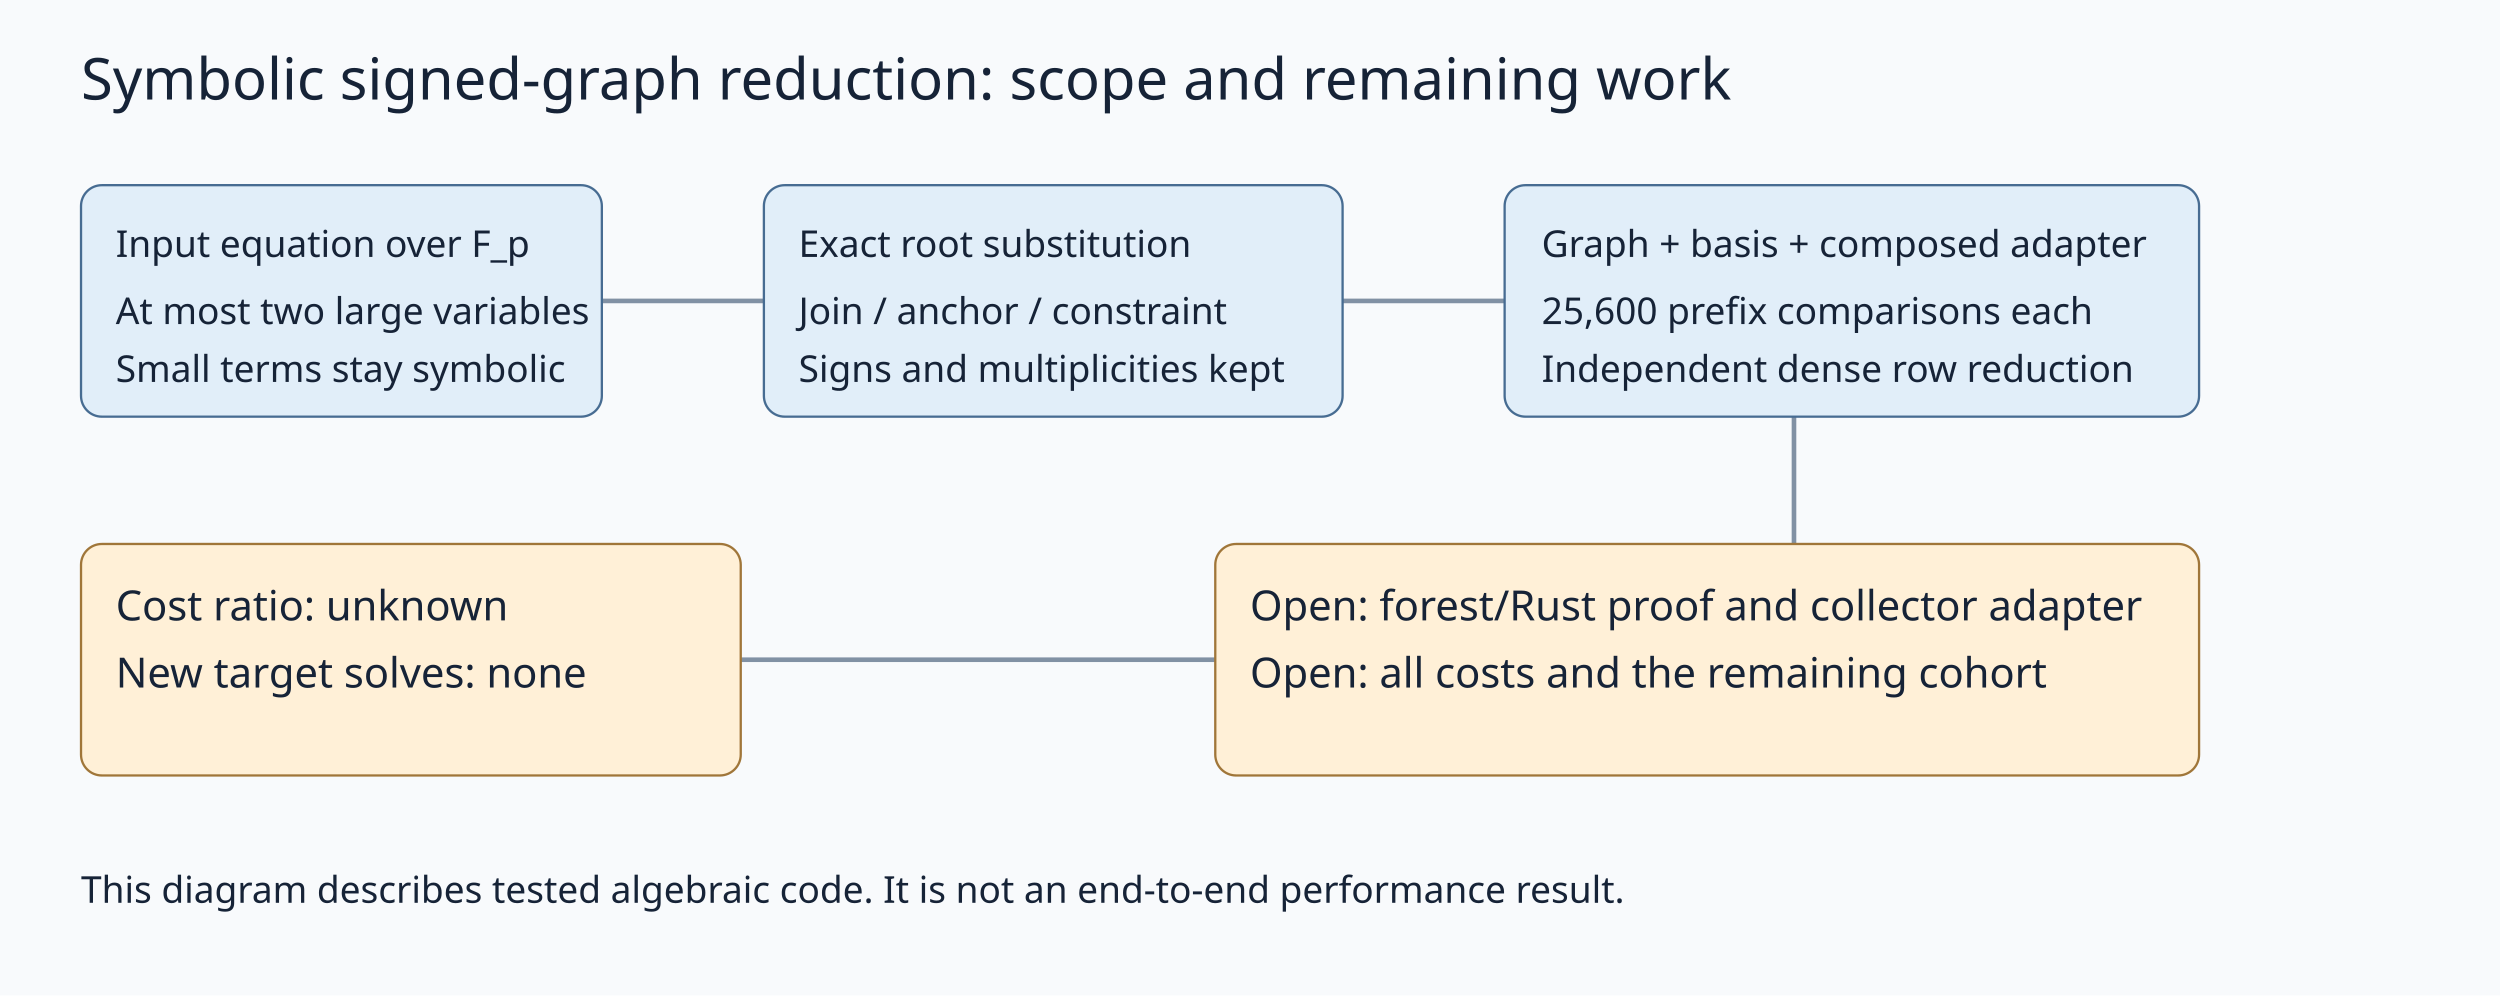
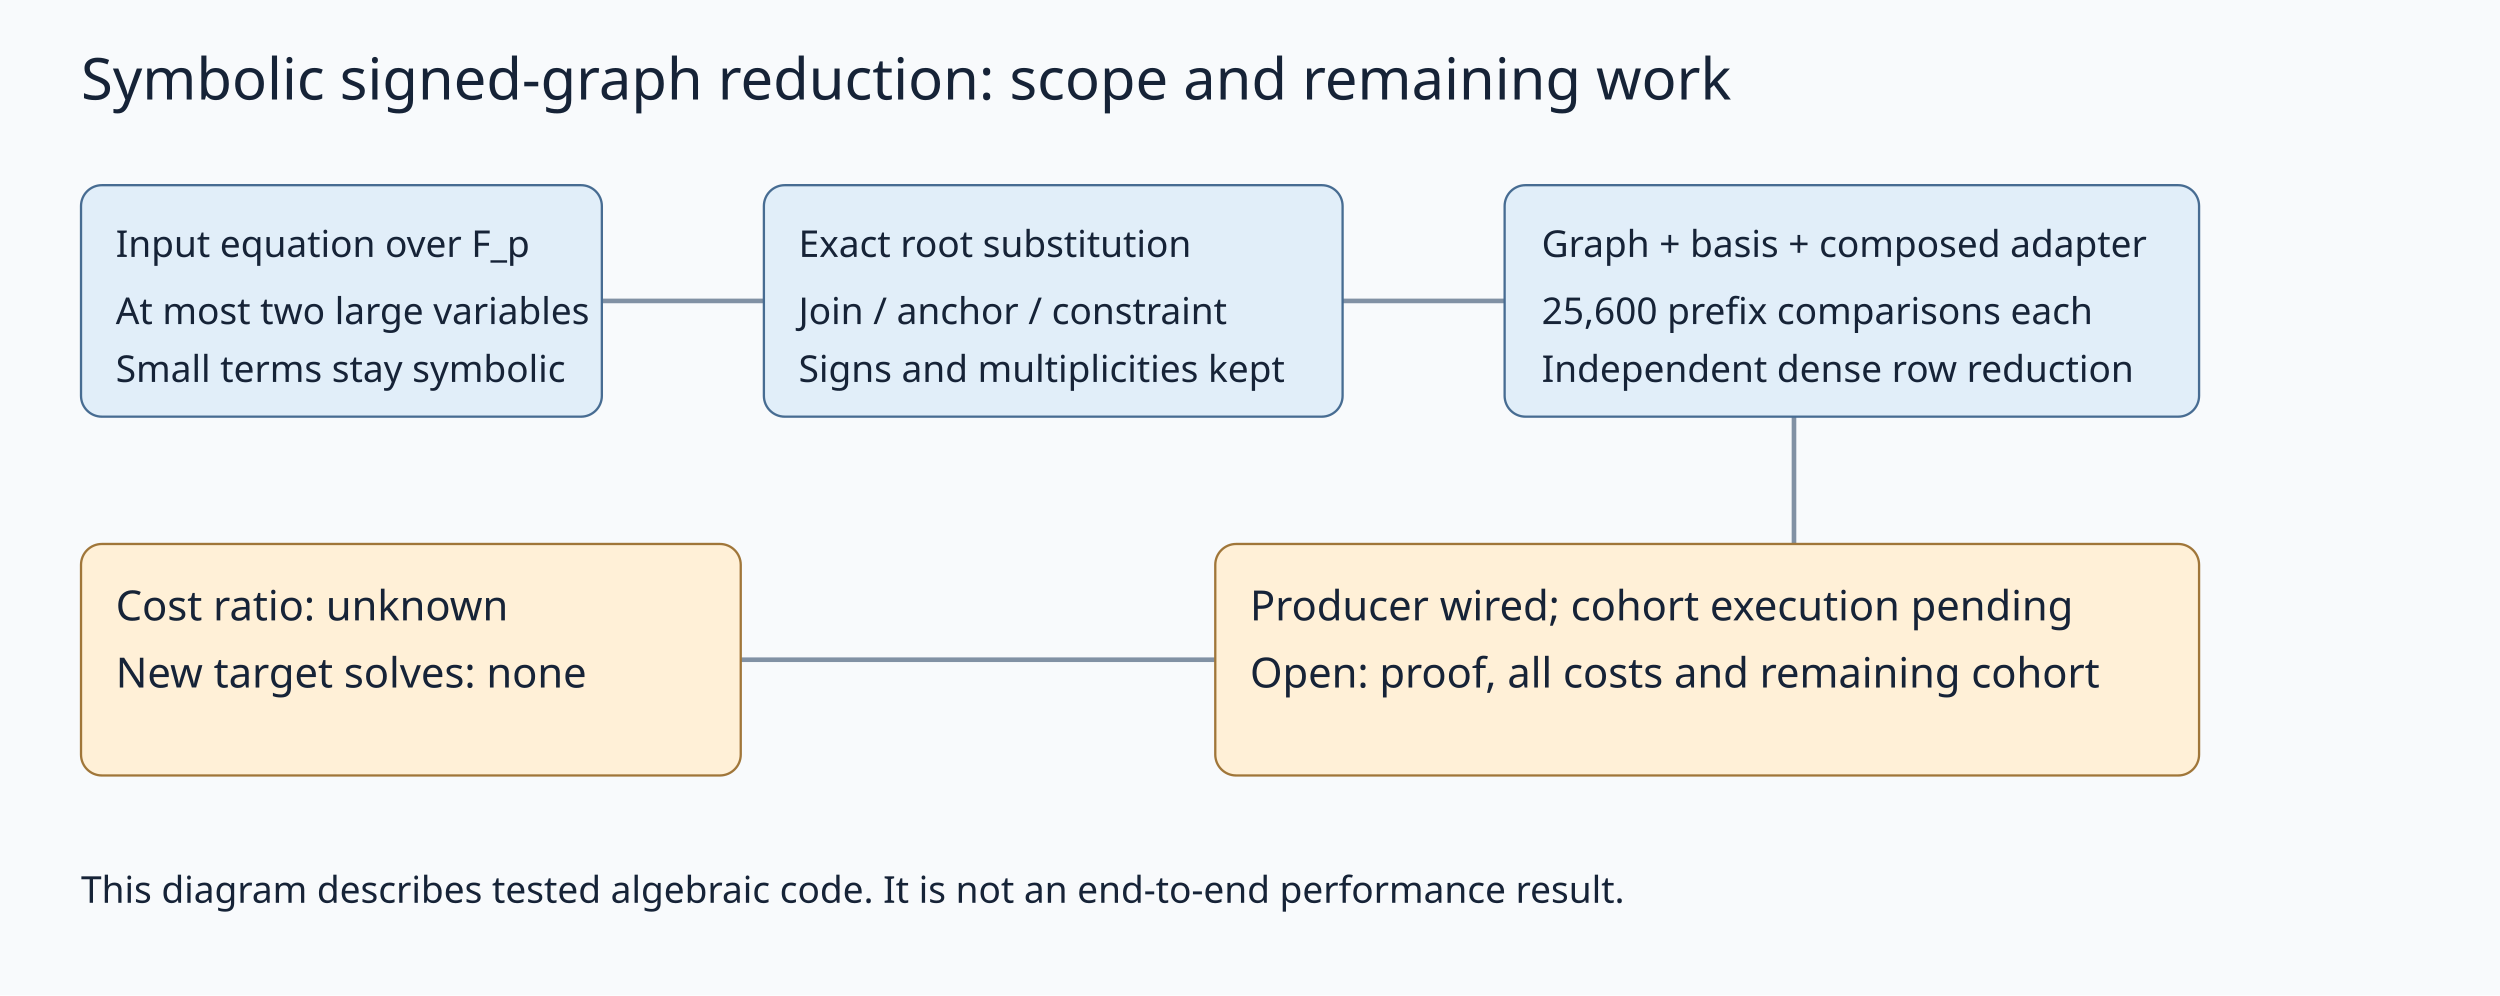
<svg xmlns="http://www.w3.org/2000/svg" width="1080" height="430" viewBox="0 0 1080 430">
  <rect width="1080" height="430" fill="#f8fafc" />
  <g font-family="sans-serif" fill="#162337">
    <text x="35" y="43" font-size="25">Symbolic signed-graph reduction: scope and remaining work</text>
    <g stroke="#8191a4" stroke-width="2" fill="none">
      <path d="M260 130H330M580 130H650M775 180V235M525 285H320" />
    </g>
    <g fill="#e1eef9" stroke="#476c92">
      <rect x="35" y="80" width="225" height="100" rx="9" />
      <rect x="330" y="80" width="250" height="100" rx="9" />
      <rect x="650" y="80" width="300" height="100" rx="9" />
    </g>
    <g font-size="16">
      <text x="50" y="111">Input equation over F_p</text>
      <text x="50" y="140">At most two large variables</text>
      <text x="50" y="165">Small terms stay symbolic</text>
      <text x="345" y="111">Exact root substitution</text>
      <text x="345" y="140">Join / anchor / constraint</text>
      <text x="345" y="165">Signs and multiplicities kept</text>
      <text x="666" y="111">Graph + basis + composed adapter</text>
      <text x="666" y="140">25,600 prefix comparisons each</text>
      <text x="666" y="165">Independent dense row reduction</text>
    </g>
    <rect x="525" y="235" width="425" height="100" rx="9" fill="#fff0d7" stroke="#a07639" />
-     <text x="540" y="268" font-size="18">Open: forest/Rust proof and collector adapter</text>
-     <text x="540" y="297" font-size="18">Open: all costs and the remaining cohort</text>
+     <text x="540" y="268" font-size="18">Producer wired; cohort execution pending</text>
+     <text x="540" y="297" font-size="18">Open: proof, all costs and remaining cohort</text>
    <rect x="35" y="235" width="285" height="100" rx="9" fill="#fff0d7" stroke="#a07639" />
    <text x="50" y="268" font-size="18">Cost ratio: unknown</text>
    <text x="50" y="297" font-size="18">New target solves: none</text>
    <text x="35" y="390" font-size="16">This diagram describes tested algebraic code. It is not an end-to-end performance result.</text>
  </g>
</svg>
